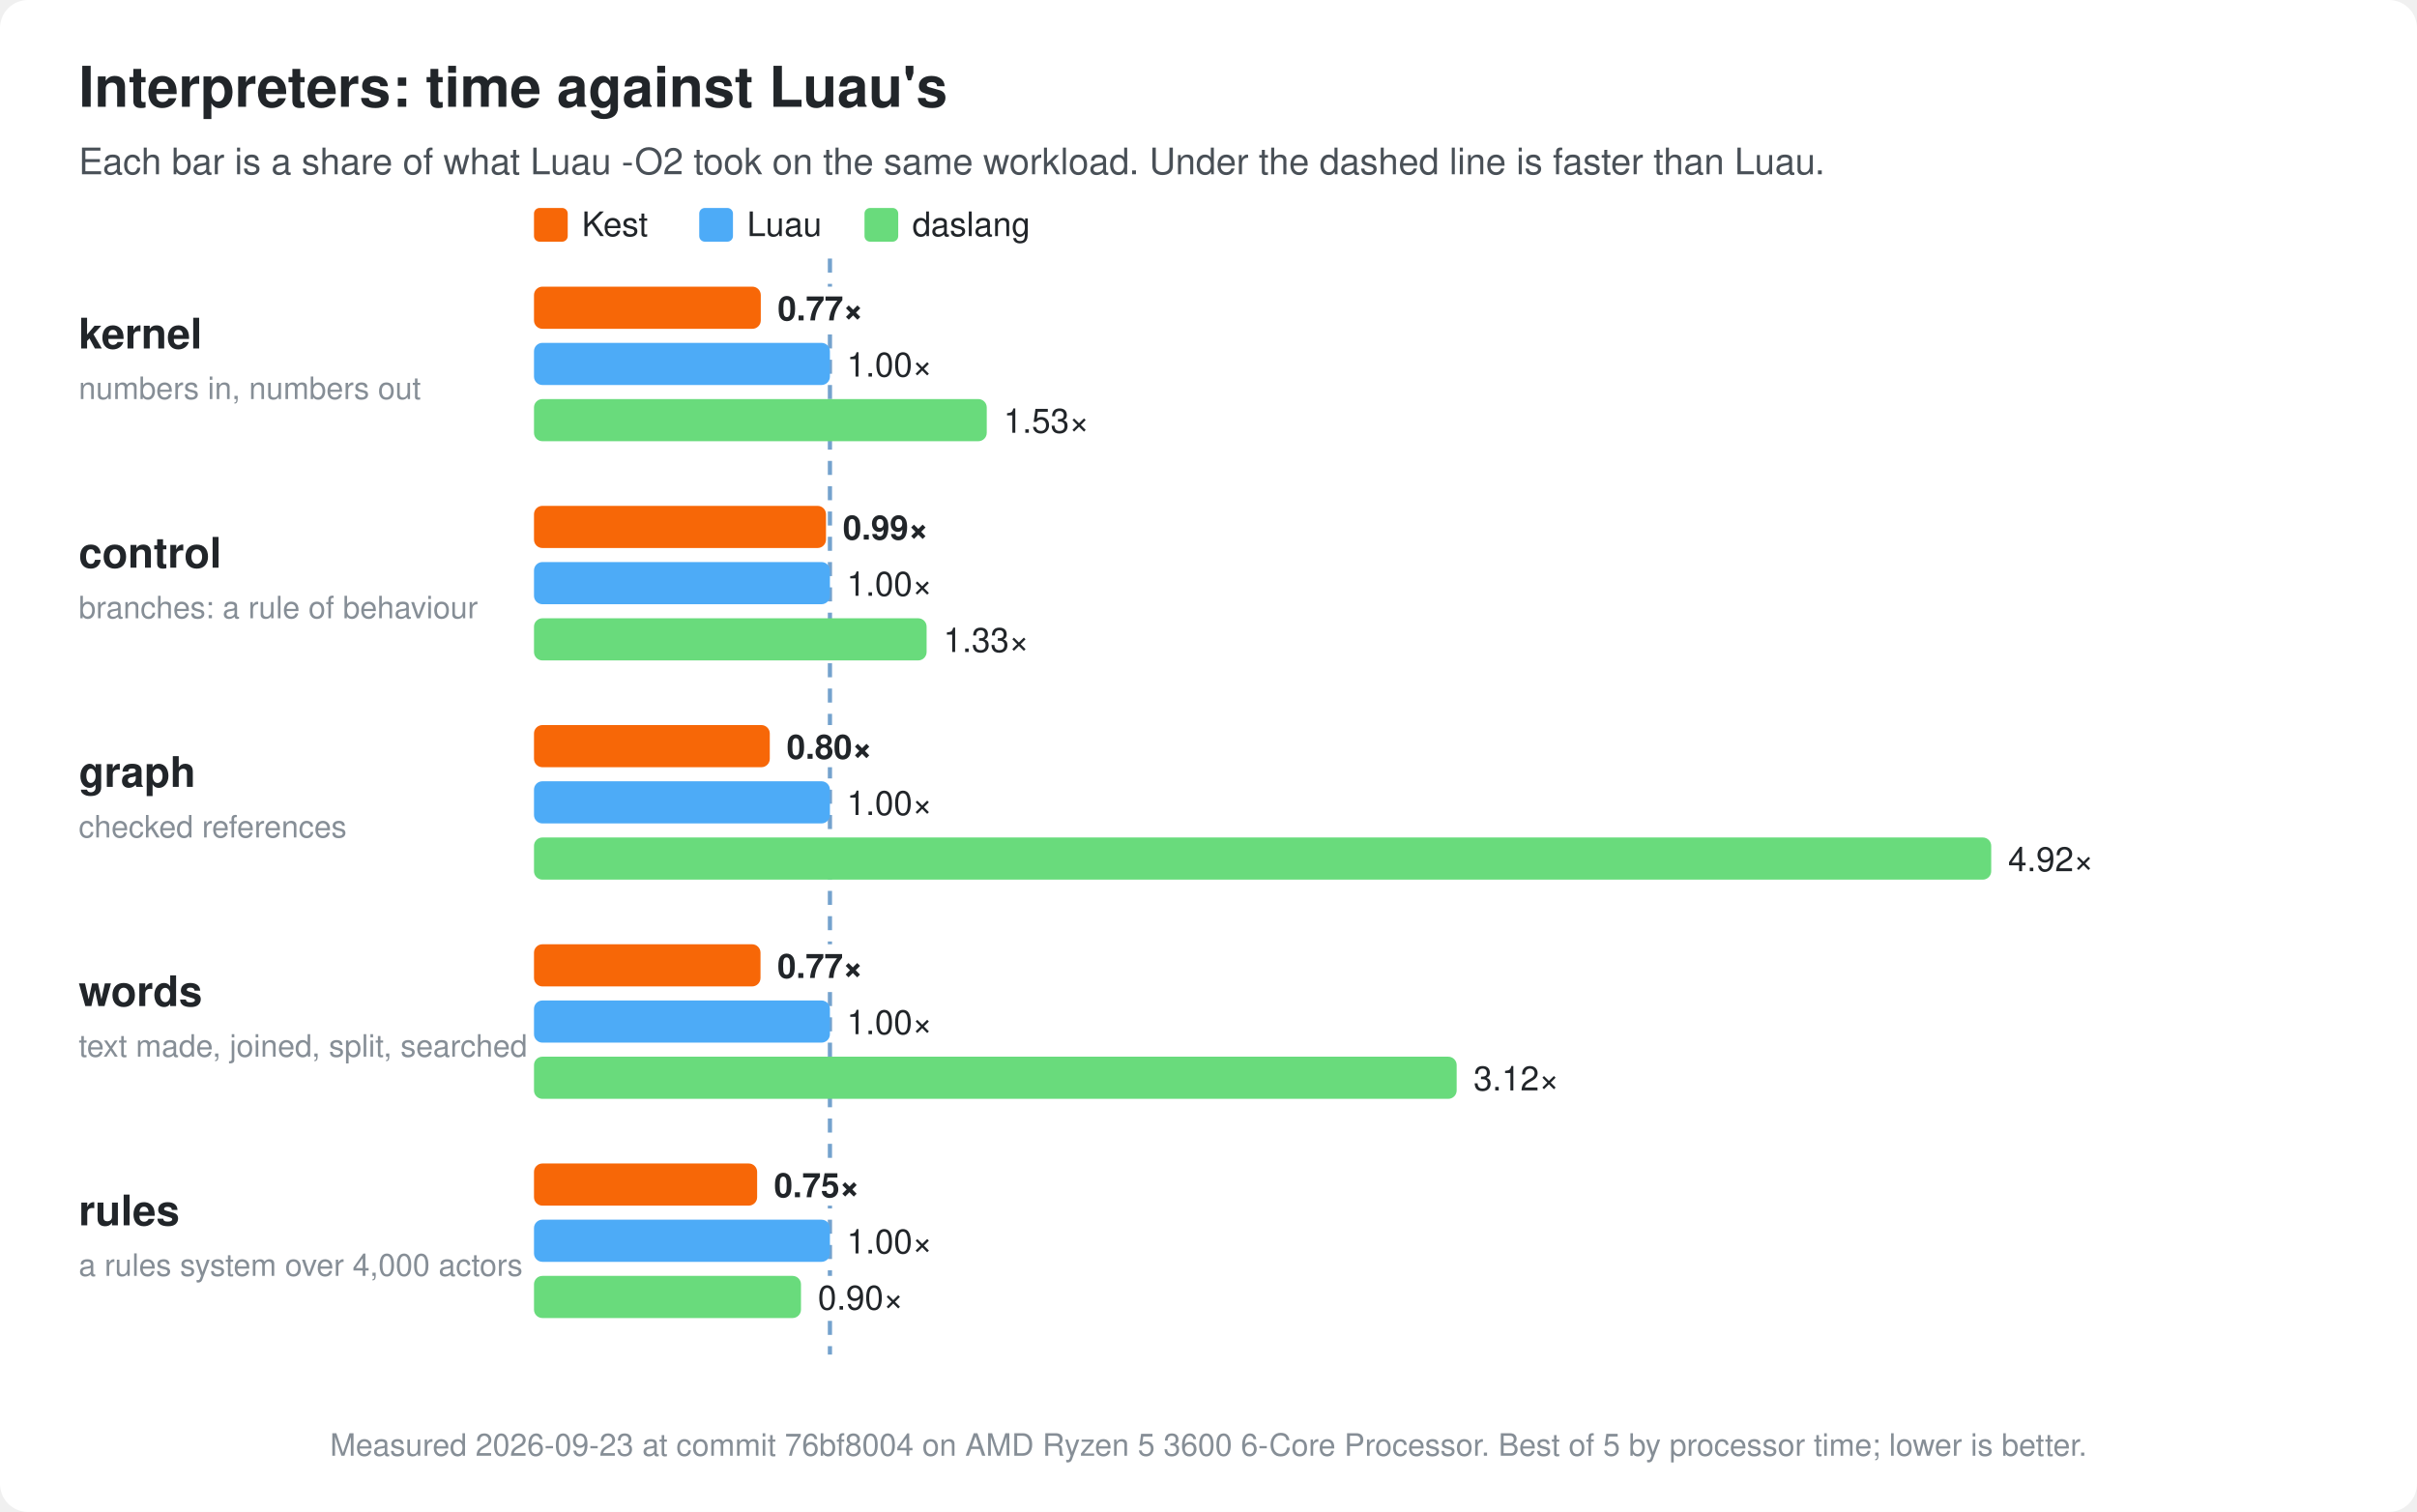
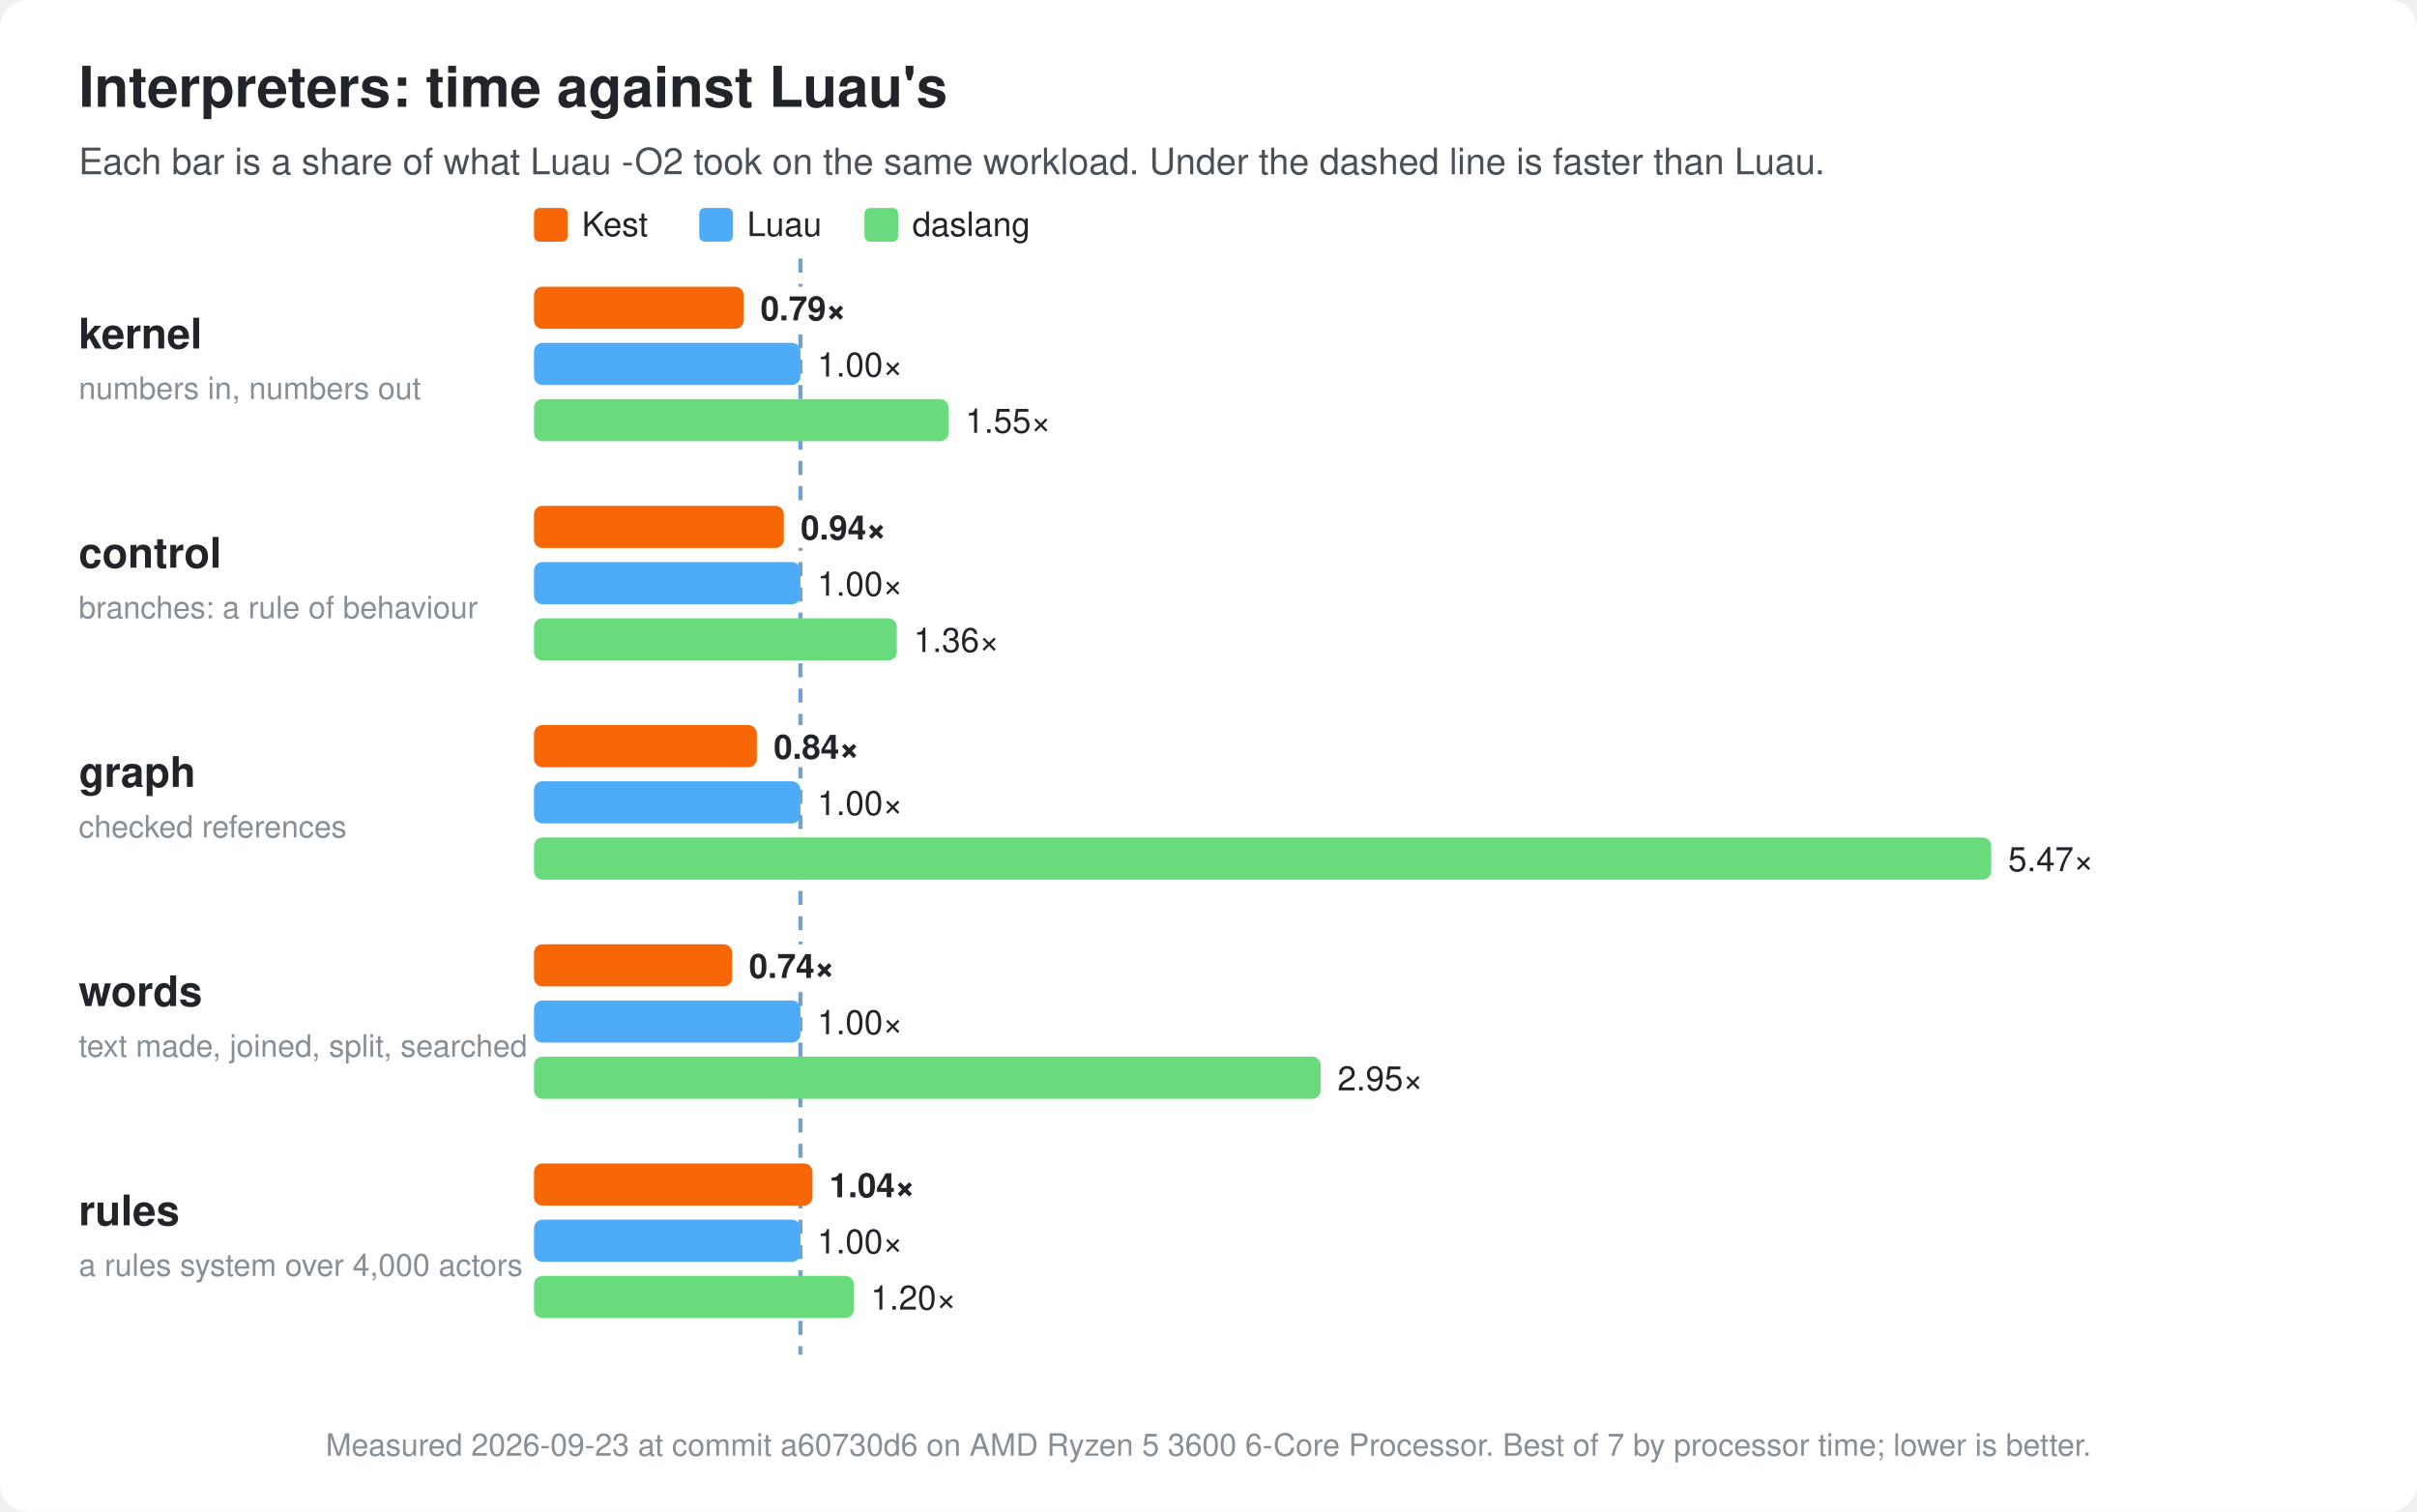
<svg xmlns="http://www.w3.org/2000/svg" width="860" height="538" viewBox="0 0 860 538">
  <rect width="100%" height="100%" rx="10" fill="#ffffff" />
  <text x="28.0" y="38.0" font-family="-apple-system,Segoe UI,Helvetica,Arial,sans-serif" font-size="20" font-weight="bold" fill="#212529" text-anchor="start">Interpreters: time against Luau's</text>
  <text x="28.0" y="62.0" font-family="-apple-system,Segoe UI,Helvetica,Arial,sans-serif" font-size="13" font-weight="normal" fill="#495057" text-anchor="start">Each bar is a share of what Luau -O2 took on the same workload. Under the dashed line is faster than Luau.</text>
  <rect x="190.0" y="74.0" width="12" height="12" rx="2" fill="#f76707" />
  <text x="207.0" y="84.0" font-family="-apple-system,Segoe UI,Helvetica,Arial,sans-serif" font-size="12" font-weight="normal" fill="#212529" text-anchor="start">Kest</text>
  <rect x="248.8" y="74.0" width="12" height="12" rx="2" fill="#4dabf7" />
  <text x="265.8" y="84.0" font-family="-apple-system,Segoe UI,Helvetica,Arial,sans-serif" font-size="12" font-weight="normal" fill="#212529" text-anchor="start">Luau</text>
  <rect x="307.6" y="74.0" width="12" height="12" rx="2" fill="#69db7c" />
  <text x="324.6" y="84.0" font-family="-apple-system,Segoe UI,Helvetica,Arial,sans-serif" font-size="12" font-weight="normal" fill="#212529" text-anchor="start">daslang</text>
-   <line x1="295.3" y1="92" x2="295.3" y2="482" stroke="#1864ab" stroke-width="1.5" stroke-dasharray="5,4" opacity="0.6" />
+   <line x1="284.8" y1="92" x2="284.8" y2="482" stroke="#1864ab" stroke-width="1.5" stroke-dasharray="5,4" opacity="0.6" />
  <text x="28.0" y="124.0" font-family="-apple-system,Segoe UI,Helvetica,Arial,sans-serif" font-size="15" font-weight="bold" fill="#212529" text-anchor="start">kernel</text>
  <text x="28.0" y="142.0" font-family="-apple-system,Segoe UI,Helvetica,Arial,sans-serif" font-size="11" font-weight="normal" fill="#868e96" text-anchor="start">numbers in, numbers out</text>
-   <rect x="190" y="102.0" width="80.7" height="15" rx="3" fill="#f76707" />
-   <rect x="273.7" y="102.0" width="44" height="15" fill="#ffffff" />
-   <text x="276.7" y="114.0" font-family="-apple-system,Segoe UI,Helvetica,Arial,sans-serif" font-size="12" font-weight="bold" fill="#212529" text-anchor="start">0.77×</text>
-   <rect x="190" y="122.0" width="105.3" height="15" rx="3" fill="#4dabf7" />
-   <rect x="298.3" y="122.0" width="44" height="15" fill="#ffffff" />
-   <text x="301.3" y="134.0" font-family="-apple-system,Segoe UI,Helvetica,Arial,sans-serif" font-size="12" font-weight="normal" fill="#212529" text-anchor="start">1.00×</text>
-   <rect x="190" y="142.0" width="161.1" height="15" rx="3" fill="#69db7c" />
-   <rect x="354.1" y="142.0" width="44" height="15" fill="#ffffff" />
-   <text x="357.1" y="154.0" font-family="-apple-system,Segoe UI,Helvetica,Arial,sans-serif" font-size="12" font-weight="normal" fill="#212529" text-anchor="start">1.53×</text>
+   <rect x="190" y="102.0" width="74.6" height="15" rx="3" fill="#f76707" />
+   <rect x="267.6" y="102.0" width="44" height="15" fill="#ffffff" />
+   <text x="270.6" y="114.0" font-family="-apple-system,Segoe UI,Helvetica,Arial,sans-serif" font-size="12" font-weight="bold" fill="#212529" text-anchor="start">0.79×</text>
+   <rect x="190" y="122.0" width="94.8" height="15" rx="3" fill="#4dabf7" />
+   <rect x="287.8" y="122.0" width="44" height="15" fill="#ffffff" />
+   <text x="290.8" y="134.0" font-family="-apple-system,Segoe UI,Helvetica,Arial,sans-serif" font-size="12" font-weight="normal" fill="#212529" text-anchor="start">1.00×</text>
+   <rect x="190" y="142.0" width="147.5" height="15" rx="3" fill="#69db7c" />
+   <rect x="340.5" y="142.0" width="44" height="15" fill="#ffffff" />
+   <text x="343.5" y="154.0" font-family="-apple-system,Segoe UI,Helvetica,Arial,sans-serif" font-size="12" font-weight="normal" fill="#212529" text-anchor="start">1.55×</text>
  <text x="28.0" y="202.0" font-family="-apple-system,Segoe UI,Helvetica,Arial,sans-serif" font-size="15" font-weight="bold" fill="#212529" text-anchor="start">control</text>
  <text x="28.0" y="220.0" font-family="-apple-system,Segoe UI,Helvetica,Arial,sans-serif" font-size="11" font-weight="normal" fill="#868e96" text-anchor="start">branches: a rule of behaviour</text>
-   <rect x="190" y="180.0" width="103.9" height="15" rx="3" fill="#f76707" />
-   <rect x="296.9" y="180.0" width="44" height="15" fill="#ffffff" />
-   <text x="299.9" y="192.0" font-family="-apple-system,Segoe UI,Helvetica,Arial,sans-serif" font-size="12" font-weight="bold" fill="#212529" text-anchor="start">0.99×</text>
-   <rect x="190" y="200.0" width="105.3" height="15" rx="3" fill="#4dabf7" />
-   <rect x="298.3" y="200.0" width="44" height="15" fill="#ffffff" />
-   <text x="301.3" y="212.0" font-family="-apple-system,Segoe UI,Helvetica,Arial,sans-serif" font-size="12" font-weight="normal" fill="#212529" text-anchor="start">1.00×</text>
-   <rect x="190" y="220.0" width="139.7" height="15" rx="3" fill="#69db7c" />
-   <rect x="332.7" y="220.0" width="44" height="15" fill="#ffffff" />
-   <text x="335.7" y="232.0" font-family="-apple-system,Segoe UI,Helvetica,Arial,sans-serif" font-size="12" font-weight="normal" fill="#212529" text-anchor="start">1.33×</text>
+   <rect x="190" y="180.0" width="88.9" height="15" rx="3" fill="#f76707" />
+   <rect x="281.9" y="180.0" width="44" height="15" fill="#ffffff" />
+   <text x="284.9" y="192.0" font-family="-apple-system,Segoe UI,Helvetica,Arial,sans-serif" font-size="12" font-weight="bold" fill="#212529" text-anchor="start">0.94×</text>
+   <rect x="190" y="200.0" width="94.8" height="15" rx="3" fill="#4dabf7" />
+   <rect x="287.8" y="200.0" width="44" height="15" fill="#ffffff" />
+   <text x="290.8" y="212.0" font-family="-apple-system,Segoe UI,Helvetica,Arial,sans-serif" font-size="12" font-weight="normal" fill="#212529" text-anchor="start">1.00×</text>
+   <rect x="190" y="220.0" width="129.1" height="15" rx="3" fill="#69db7c" />
+   <rect x="322.1" y="220.0" width="44" height="15" fill="#ffffff" />
+   <text x="325.1" y="232.0" font-family="-apple-system,Segoe UI,Helvetica,Arial,sans-serif" font-size="12" font-weight="normal" fill="#212529" text-anchor="start">1.36×</text>
  <text x="28.0" y="280.0" font-family="-apple-system,Segoe UI,Helvetica,Arial,sans-serif" font-size="15" font-weight="bold" fill="#212529" text-anchor="start">graph</text>
  <text x="28.0" y="298.0" font-family="-apple-system,Segoe UI,Helvetica,Arial,sans-serif" font-size="11" font-weight="normal" fill="#868e96" text-anchor="start">checked references</text>
-   <rect x="190" y="258.0" width="83.9" height="15" rx="3" fill="#f76707" />
-   <rect x="276.9" y="258.0" width="44" height="15" fill="#ffffff" />
-   <text x="279.9" y="270.0" font-family="-apple-system,Segoe UI,Helvetica,Arial,sans-serif" font-size="12" font-weight="bold" fill="#212529" text-anchor="start">0.80×</text>
-   <rect x="190" y="278.0" width="105.3" height="15" rx="3" fill="#4dabf7" />
-   <rect x="298.3" y="278.0" width="44" height="15" fill="#ffffff" />
-   <text x="301.3" y="290.0" font-family="-apple-system,Segoe UI,Helvetica,Arial,sans-serif" font-size="12" font-weight="normal" fill="#212529" text-anchor="start">1.00×</text>
+   <rect x="190" y="258.0" width="79.3" height="15" rx="3" fill="#f76707" />
+   <rect x="272.3" y="258.0" width="44" height="15" fill="#ffffff" />
+   <text x="275.3" y="270.0" font-family="-apple-system,Segoe UI,Helvetica,Arial,sans-serif" font-size="12" font-weight="bold" fill="#212529" text-anchor="start">0.84×</text>
+   <rect x="190" y="278.0" width="94.8" height="15" rx="3" fill="#4dabf7" />
+   <rect x="287.8" y="278.0" width="44" height="15" fill="#ffffff" />
+   <text x="290.8" y="290.0" font-family="-apple-system,Segoe UI,Helvetica,Arial,sans-serif" font-size="12" font-weight="normal" fill="#212529" text-anchor="start">1.00×</text>
  <rect x="190" y="298.0" width="518.5" height="15" rx="3" fill="#69db7c" />
  <rect x="711.5" y="298.0" width="44" height="15" fill="#ffffff" />
-   <text x="714.5" y="310.0" font-family="-apple-system,Segoe UI,Helvetica,Arial,sans-serif" font-size="12" font-weight="normal" fill="#212529" text-anchor="start">4.92×</text>
+   <text x="714.5" y="310.0" font-family="-apple-system,Segoe UI,Helvetica,Arial,sans-serif" font-size="12" font-weight="normal" fill="#212529" text-anchor="start">5.47×</text>
  <text x="28.0" y="358.0" font-family="-apple-system,Segoe UI,Helvetica,Arial,sans-serif" font-size="15" font-weight="bold" fill="#212529" text-anchor="start">words</text>
  <text x="28.0" y="376.0" font-family="-apple-system,Segoe UI,Helvetica,Arial,sans-serif" font-size="11" font-weight="normal" fill="#868e96" text-anchor="start">text made, joined, split, searched</text>
-   <rect x="190" y="336.0" width="80.6" height="15" rx="3" fill="#f76707" />
-   <rect x="273.6" y="336.0" width="44" height="15" fill="#ffffff" />
-   <text x="276.6" y="348.0" font-family="-apple-system,Segoe UI,Helvetica,Arial,sans-serif" font-size="12" font-weight="bold" fill="#212529" text-anchor="start">0.77×</text>
-   <rect x="190" y="356.0" width="105.3" height="15" rx="3" fill="#4dabf7" />
-   <rect x="298.3" y="356.0" width="44" height="15" fill="#ffffff" />
-   <text x="301.3" y="368.0" font-family="-apple-system,Segoe UI,Helvetica,Arial,sans-serif" font-size="12" font-weight="normal" fill="#212529" text-anchor="start">1.00×</text>
-   <rect x="190" y="376.0" width="328.3" height="15" rx="3" fill="#69db7c" />
-   <rect x="521.3" y="376.0" width="44" height="15" fill="#ffffff" />
-   <text x="524.3" y="388.0" font-family="-apple-system,Segoe UI,Helvetica,Arial,sans-serif" font-size="12" font-weight="normal" fill="#212529" text-anchor="start">3.12×</text>
+   <rect x="190" y="336.0" width="70.5" height="15" rx="3" fill="#f76707" />
+   <rect x="263.5" y="336.0" width="44" height="15" fill="#ffffff" />
+   <text x="266.5" y="348.0" font-family="-apple-system,Segoe UI,Helvetica,Arial,sans-serif" font-size="12" font-weight="bold" fill="#212529" text-anchor="start">0.74×</text>
+   <rect x="190" y="356.0" width="94.8" height="15" rx="3" fill="#4dabf7" />
+   <rect x="287.8" y="356.0" width="44" height="15" fill="#ffffff" />
+   <text x="290.8" y="368.0" font-family="-apple-system,Segoe UI,Helvetica,Arial,sans-serif" font-size="12" font-weight="normal" fill="#212529" text-anchor="start">1.00×</text>
+   <rect x="190" y="376.0" width="279.9" height="15" rx="3" fill="#69db7c" />
+   <rect x="472.9" y="376.0" width="44" height="15" fill="#ffffff" />
+   <text x="475.9" y="388.0" font-family="-apple-system,Segoe UI,Helvetica,Arial,sans-serif" font-size="12" font-weight="normal" fill="#212529" text-anchor="start">2.95×</text>
  <text x="28.0" y="436.0" font-family="-apple-system,Segoe UI,Helvetica,Arial,sans-serif" font-size="15" font-weight="bold" fill="#212529" text-anchor="start">rules</text>
  <text x="28.0" y="454.0" font-family="-apple-system,Segoe UI,Helvetica,Arial,sans-serif" font-size="11" font-weight="normal" fill="#868e96" text-anchor="start">a rules system over 4,000 actors</text>
-   <rect x="190" y="414.0" width="79.4" height="15" rx="3" fill="#f76707" />
-   <rect x="272.4" y="414.0" width="44" height="15" fill="#ffffff" />
-   <text x="275.4" y="426.0" font-family="-apple-system,Segoe UI,Helvetica,Arial,sans-serif" font-size="12" font-weight="bold" fill="#212529" text-anchor="start">0.75×</text>
-   <rect x="190" y="434.0" width="105.3" height="15" rx="3" fill="#4dabf7" />
-   <rect x="298.3" y="434.0" width="44" height="15" fill="#ffffff" />
-   <text x="301.3" y="446.0" font-family="-apple-system,Segoe UI,Helvetica,Arial,sans-serif" font-size="12" font-weight="normal" fill="#212529" text-anchor="start">1.00×</text>
-   <rect x="190" y="454.0" width="95.0" height="15" rx="3" fill="#69db7c" />
-   <rect x="288.0" y="454.0" width="44" height="15" fill="#ffffff" />
-   <text x="291.0" y="466.0" font-family="-apple-system,Segoe UI,Helvetica,Arial,sans-serif" font-size="12" font-weight="normal" fill="#212529" text-anchor="start">0.90×</text>
-   <text x="430.0" y="518.0" font-family="-apple-system,Segoe UI,Helvetica,Arial,sans-serif" font-size="11" font-weight="normal" fill="#868e96" text-anchor="middle">Measured 2026-09-23 at commit 76bf8004 on AMD Ryzen 5 3600 6-Core Processor. Best of 5 by processor time; lower is better.</text>
+   <rect x="190" y="414.0" width="99.1" height="15" rx="3" fill="#f76707" />
+   <rect x="292.1" y="414.0" width="44" height="15" fill="#ffffff" />
+   <text x="295.1" y="426.0" font-family="-apple-system,Segoe UI,Helvetica,Arial,sans-serif" font-size="12" font-weight="bold" fill="#212529" text-anchor="start">1.04×</text>
+   <rect x="190" y="434.0" width="94.8" height="15" rx="3" fill="#4dabf7" />
+   <rect x="287.8" y="434.0" width="44" height="15" fill="#ffffff" />
+   <text x="290.8" y="446.0" font-family="-apple-system,Segoe UI,Helvetica,Arial,sans-serif" font-size="12" font-weight="normal" fill="#212529" text-anchor="start">1.00×</text>
+   <rect x="190" y="454.0" width="113.8" height="15" rx="3" fill="#69db7c" />
+   <rect x="306.8" y="454.0" width="44" height="15" fill="#ffffff" />
+   <text x="309.8" y="466.0" font-family="-apple-system,Segoe UI,Helvetica,Arial,sans-serif" font-size="12" font-weight="normal" fill="#212529" text-anchor="start">1.20×</text>
+   <text x="430.0" y="518.0" font-family="-apple-system,Segoe UI,Helvetica,Arial,sans-serif" font-size="11" font-weight="normal" fill="#868e96" text-anchor="middle">Measured 2026-09-23 at commit a60730d6 on AMD Ryzen 5 3600 6-Core Processor. Best of 7 by processor time; lower is better.</text>
</svg>
